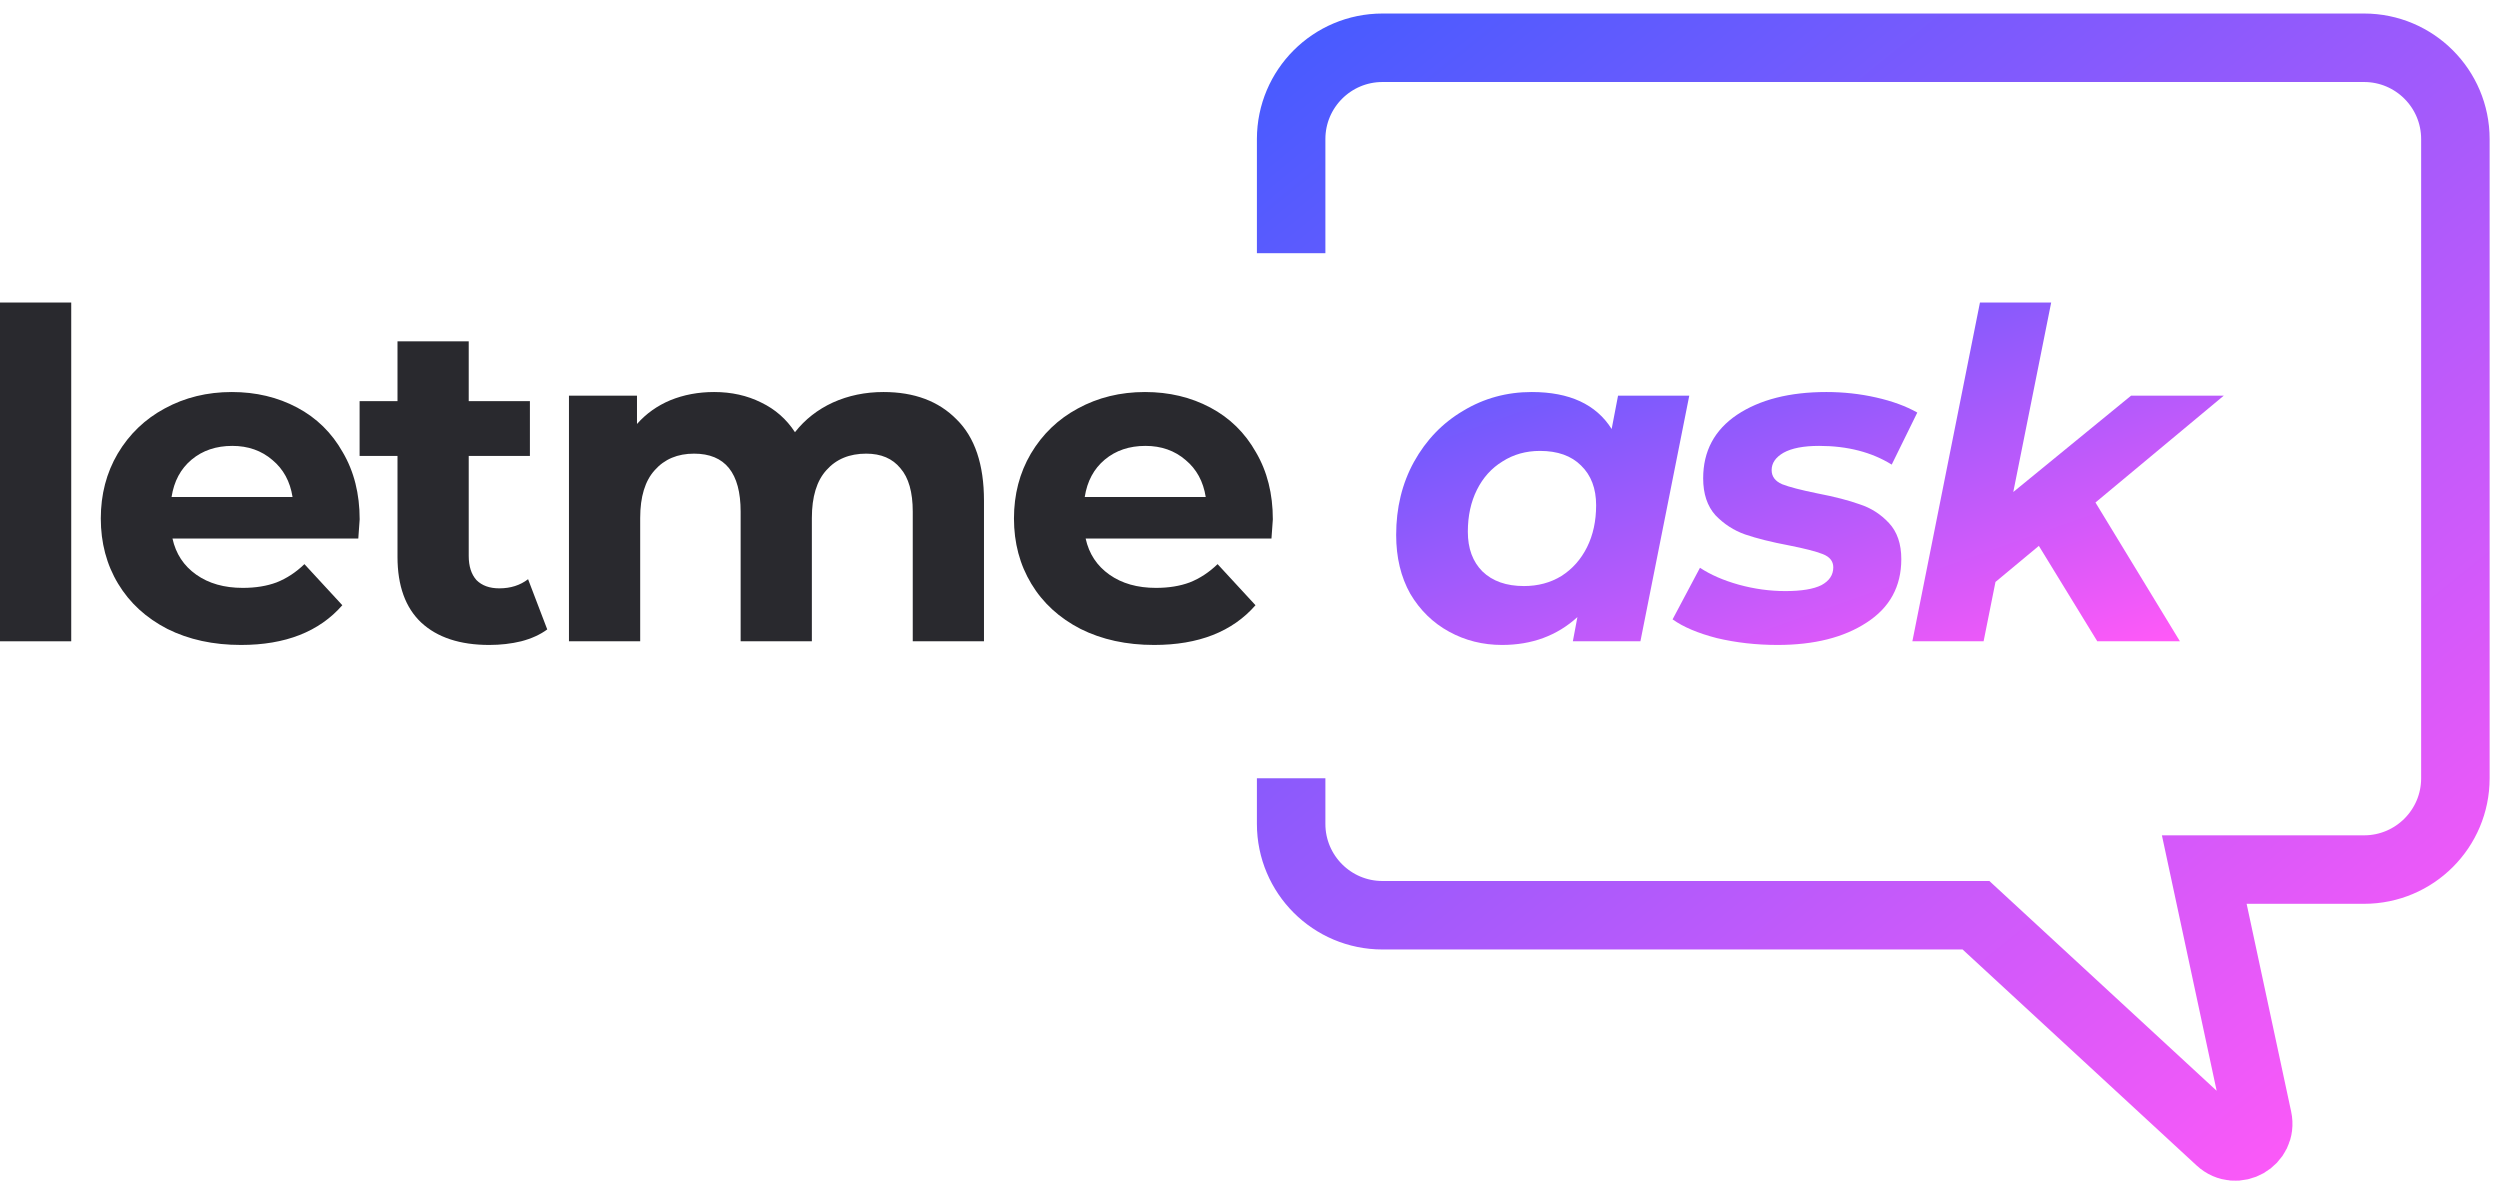
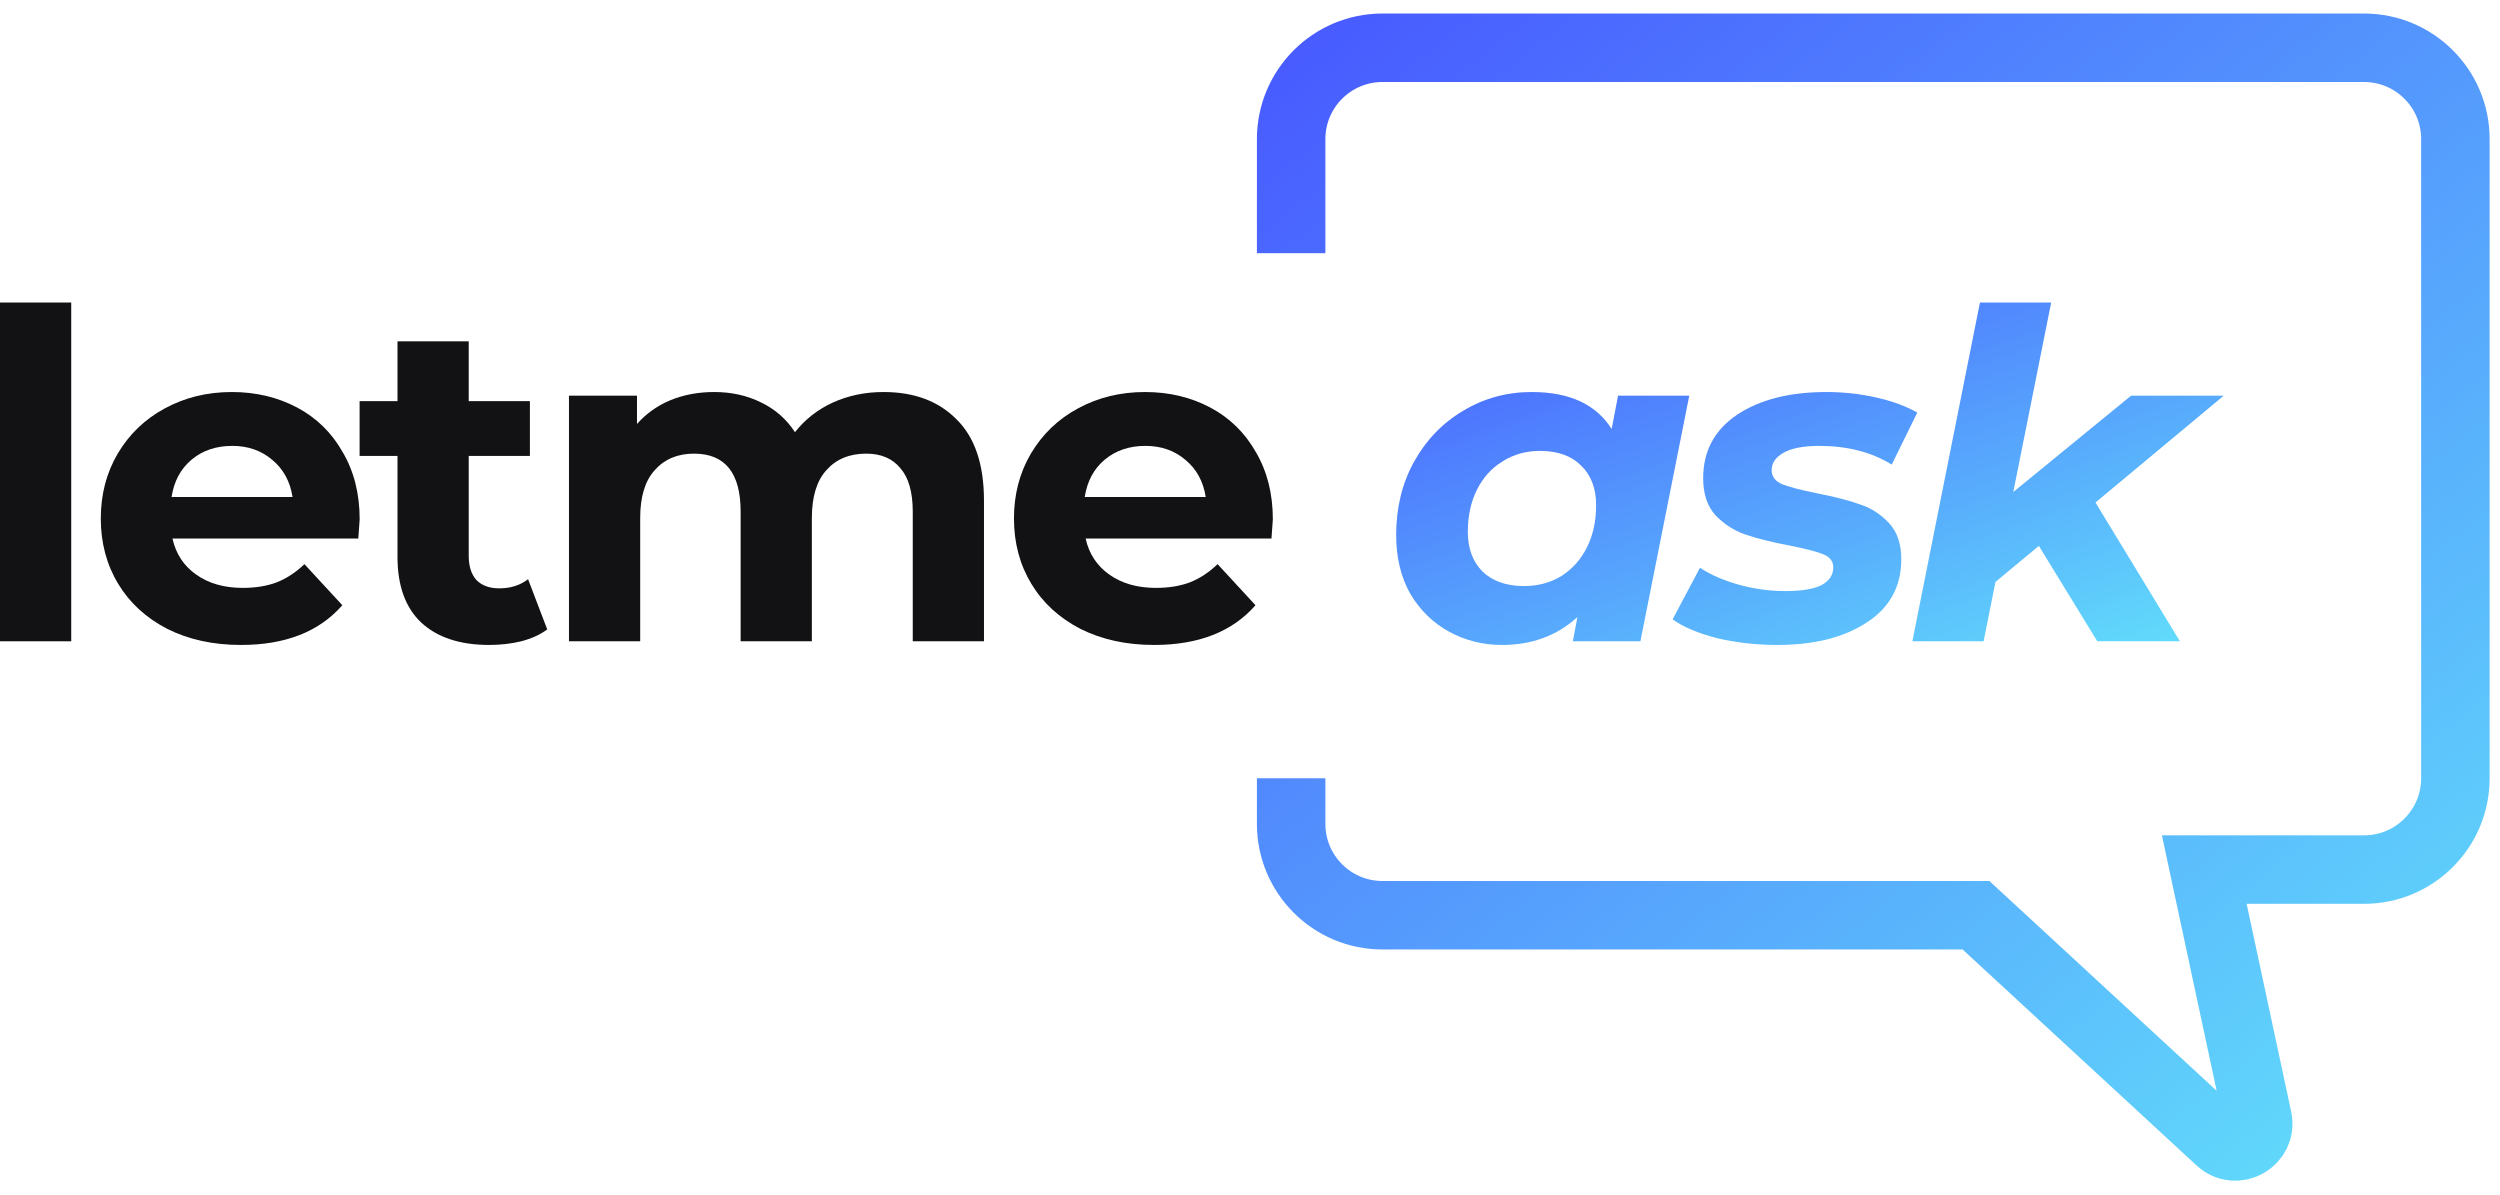
<svg xmlns="http://www.w3.org/2000/svg" width="157" height="75" viewBox="0 0 157 75" fill="none">
-   <path d="M0 18.999H4.473V40.273H0V18.999Z" fill="#29292E" />
-   <path d="M22.587 32.618C22.587 32.675 22.558 33.077 22.501 33.822H10.832C11.042 34.778 11.539 35.533 12.323 36.087C13.106 36.642 14.081 36.919 15.247 36.919C16.05 36.919 16.757 36.804 17.369 36.575C18 36.326 18.583 35.944 19.118 35.428L21.498 38.008C20.045 39.671 17.923 40.503 15.133 40.503C13.393 40.503 11.854 40.168 10.516 39.499C9.178 38.811 8.146 37.865 7.42 36.661C6.693 35.457 6.33 34.09 6.33 32.561C6.33 31.051 6.684 29.694 7.391 28.489C8.117 27.266 9.102 26.32 10.344 25.651C11.606 24.963 13.011 24.619 14.559 24.619C16.069 24.619 17.436 24.944 18.659 25.593C19.883 26.243 20.838 27.18 21.526 28.403C22.234 29.608 22.587 31.012 22.587 32.618ZM14.588 28.002C13.575 28.002 12.724 28.289 12.036 28.862C11.348 29.436 10.927 30.219 10.774 31.213H18.372C18.22 30.238 17.799 29.464 17.111 28.891C16.423 28.298 15.582 28.002 14.588 28.002Z" fill="#29292E" />
-   <path d="M34.367 39.528C33.928 39.853 33.383 40.102 32.733 40.273C32.102 40.426 31.433 40.503 30.726 40.503C28.891 40.503 27.467 40.035 26.454 39.098C25.46 38.161 24.963 36.785 24.963 34.969V28.633H22.583V25.192H24.963V21.436H29.436V25.192H33.278V28.633H29.436V34.912C29.436 35.562 29.598 36.068 29.923 36.431C30.267 36.776 30.745 36.948 31.357 36.948C32.064 36.948 32.666 36.756 33.163 36.374L34.367 39.528Z" fill="#29292E" />
-   <path d="M55.486 24.619C57.417 24.619 58.946 25.192 60.074 26.339C61.221 27.467 61.794 29.168 61.794 31.443V40.273H57.321V32.131C57.321 30.907 57.063 29.999 56.547 29.407C56.05 28.795 55.333 28.489 54.397 28.489C53.345 28.489 52.514 28.833 51.902 29.522C51.291 30.191 50.985 31.194 50.985 32.532V40.273H46.512V32.131C46.512 29.703 45.537 28.489 43.587 28.489C42.555 28.489 41.733 28.833 41.122 29.522C40.51 30.191 40.204 31.194 40.204 32.532V40.273H35.731V24.848H40.003V26.626C40.577 25.976 41.275 25.479 42.096 25.135C42.938 24.791 43.855 24.619 44.849 24.619C45.938 24.619 46.923 24.838 47.802 25.278C48.681 25.699 49.389 26.32 49.924 27.142C50.555 26.339 51.348 25.718 52.304 25.278C53.279 24.838 54.339 24.619 55.486 24.619Z" fill="#29292E" />
-   <path d="M79.934 32.618C79.934 32.675 79.906 33.077 79.848 33.822H68.179C68.389 34.778 68.886 35.533 69.67 36.087C70.454 36.642 71.428 36.919 72.594 36.919C73.397 36.919 74.104 36.804 74.716 36.575C75.347 36.326 75.93 35.944 76.465 35.428L78.845 38.008C77.392 39.671 75.27 40.503 72.48 40.503C70.74 40.503 69.201 40.168 67.864 39.499C66.525 38.811 65.493 37.865 64.767 36.661C64.041 35.457 63.677 34.09 63.677 32.561C63.677 31.051 64.031 29.694 64.738 28.489C65.465 27.266 66.449 26.32 67.692 25.651C68.953 24.963 70.358 24.619 71.906 24.619C73.416 24.619 74.783 24.944 76.006 25.593C77.23 26.243 78.185 27.18 78.874 28.403C79.581 29.608 79.934 31.012 79.934 32.618ZM71.935 28.002C70.922 28.002 70.071 28.289 69.383 28.862C68.695 29.436 68.275 30.219 68.121 31.213H75.72C75.567 30.238 75.146 29.464 74.458 28.891C73.77 28.298 72.929 28.002 71.935 28.002Z" fill="#29292E" />
+   <path d="M0 18.999H4.473V40.273H0V18.999Z" fill="#121214" />
+   <path d="M22.587 32.618C22.587 32.675 22.558 33.077 22.501 33.822H10.832C11.042 34.778 11.539 35.533 12.323 36.087C13.106 36.642 14.081 36.919 15.247 36.919C16.05 36.919 16.757 36.804 17.369 36.575C18 36.326 18.583 35.944 19.118 35.428L21.498 38.008C20.045 39.671 17.923 40.503 15.133 40.503C13.393 40.503 11.854 40.168 10.516 39.499C9.178 38.811 8.146 37.865 7.42 36.661C6.693 35.457 6.33 34.09 6.33 32.561C6.33 31.051 6.684 29.694 7.391 28.489C8.117 27.266 9.102 26.32 10.344 25.651C11.606 24.963 13.011 24.619 14.559 24.619C16.069 24.619 17.436 24.944 18.659 25.593C19.883 26.243 20.838 27.18 21.526 28.403C22.234 29.608 22.587 31.012 22.587 32.618ZM14.588 28.002C13.575 28.002 12.724 28.289 12.036 28.862C11.348 29.436 10.927 30.219 10.774 31.213H18.372C18.22 30.238 17.799 29.464 17.111 28.891C16.423 28.298 15.582 28.002 14.588 28.002Z" fill="#121214" />
+   <path d="M34.367 39.528C33.928 39.853 33.383 40.102 32.733 40.273C32.102 40.426 31.433 40.503 30.726 40.503C28.891 40.503 27.467 40.035 26.454 39.098C25.46 38.161 24.963 36.785 24.963 34.969V28.633H22.583V25.192H24.963V21.436H29.436V25.192H33.278V28.633H29.436V34.912C29.436 35.562 29.598 36.068 29.923 36.431C30.267 36.776 30.745 36.948 31.357 36.948C32.064 36.948 32.666 36.756 33.163 36.374L34.367 39.528Z" fill="#121214" />
+   <path d="M55.486 24.619C57.417 24.619 58.946 25.192 60.074 26.339C61.221 27.467 61.794 29.168 61.794 31.443V40.273H57.321V32.131C57.321 30.907 57.063 29.999 56.547 29.407C56.05 28.795 55.333 28.489 54.397 28.489C53.345 28.489 52.514 28.833 51.902 29.522C51.291 30.191 50.985 31.194 50.985 32.532V40.273H46.512V32.131C46.512 29.703 45.537 28.489 43.587 28.489C42.555 28.489 41.733 28.833 41.122 29.522C40.51 30.191 40.204 31.194 40.204 32.532V40.273H35.731V24.848H40.003V26.626C40.577 25.976 41.275 25.479 42.096 25.135C42.938 24.791 43.855 24.619 44.849 24.619C45.938 24.619 46.923 24.838 47.802 25.278C48.681 25.699 49.389 26.32 49.924 27.142C50.555 26.339 51.348 25.718 52.304 25.278C53.279 24.838 54.339 24.619 55.486 24.619Z" fill="#121214" />
+   <path d="M79.934 32.618C79.934 32.675 79.906 33.077 79.848 33.822H68.179C68.389 34.778 68.886 35.533 69.67 36.087C70.454 36.642 71.428 36.919 72.594 36.919C73.397 36.919 74.104 36.804 74.716 36.575C75.347 36.326 75.93 35.944 76.465 35.428L78.845 38.008C77.392 39.671 75.27 40.503 72.48 40.503C70.74 40.503 69.201 40.168 67.864 39.499C66.525 38.811 65.493 37.865 64.767 36.661C64.041 35.457 63.677 34.09 63.677 32.561C63.677 31.051 64.031 29.694 64.738 28.489C65.465 27.266 66.449 26.32 67.692 25.651C68.953 24.963 70.358 24.619 71.906 24.619C73.416 24.619 74.783 24.944 76.006 25.593C77.23 26.243 78.185 27.18 78.874 28.403C79.581 29.608 79.934 31.012 79.934 32.618ZM71.935 28.002C70.922 28.002 70.071 28.289 69.383 28.862C68.695 29.436 68.275 30.219 68.121 31.213H75.72C75.567 30.238 75.146 29.464 74.458 28.891C73.77 28.298 72.929 28.002 71.935 28.002Z" fill="#121214" />
  <path d="M106.086 24.848L103.018 40.273H98.775L99.061 38.754C97.781 39.92 96.204 40.503 94.331 40.503C93.126 40.503 92.018 40.226 91.005 39.671C89.992 39.117 89.179 38.324 88.567 37.292C87.975 36.24 87.679 35.007 87.679 33.593C87.679 31.892 88.051 30.363 88.797 29.006C89.561 27.629 90.594 26.559 91.894 25.794C93.193 25.011 94.627 24.619 96.194 24.619C98.564 24.619 100.237 25.393 101.212 26.941L101.613 24.848H106.086ZM95.707 36.804C96.586 36.804 97.37 36.594 98.058 36.173C98.746 35.734 99.281 35.132 99.664 34.367C100.046 33.602 100.237 32.723 100.237 31.729C100.237 30.678 99.922 29.846 99.291 29.235C98.679 28.623 97.819 28.317 96.71 28.317C95.831 28.317 95.047 28.537 94.359 28.977C93.671 29.397 93.136 29.99 92.754 30.754C92.371 31.519 92.18 32.398 92.18 33.392C92.18 34.444 92.486 35.275 93.098 35.887C93.728 36.498 94.598 36.804 95.707 36.804Z" fill="url(#paint0_linear)" />
  <path d="M111.632 40.503C110.294 40.503 109.023 40.359 107.819 40.073C106.634 39.767 105.707 39.375 105.038 38.897L106.758 35.657C107.427 36.097 108.239 36.451 109.195 36.718C110.17 36.986 111.145 37.12 112.119 37.12C113.133 37.12 113.888 36.995 114.385 36.747C114.882 36.479 115.13 36.106 115.13 35.629C115.13 35.246 114.91 34.969 114.471 34.797C114.031 34.625 113.324 34.444 112.349 34.252C111.24 34.042 110.323 33.813 109.596 33.564C108.889 33.316 108.268 32.914 107.733 32.36C107.217 31.787 106.959 31.012 106.959 30.038C106.959 28.336 107.666 27.008 109.08 26.052C110.514 25.096 112.387 24.619 114.7 24.619C115.77 24.619 116.812 24.733 117.825 24.963C118.838 25.192 119.698 25.508 120.406 25.909L118.8 29.177C117.538 28.394 116.019 28.002 114.241 28.002C113.266 28.002 112.521 28.145 112.005 28.432C111.508 28.719 111.259 29.082 111.259 29.522C111.259 29.923 111.479 30.219 111.919 30.41C112.358 30.582 113.094 30.774 114.127 30.984C115.216 31.194 116.105 31.424 116.793 31.672C117.5 31.901 118.112 32.293 118.628 32.847C119.144 33.402 119.402 34.157 119.402 35.113C119.402 36.833 118.676 38.161 117.223 39.098C115.79 40.035 113.926 40.503 111.632 40.503Z" fill="url(#paint1_linear)" />
  <path d="M131.595 31.557L136.899 40.273H131.71L128.04 34.281L125.316 36.546L124.57 40.273H120.097L124.341 18.999H128.814L126.434 30.898L133.831 24.848H139.652L131.595 31.557Z" fill="url(#paint2_linear)" />
  <path d="M81.084 15.902V8.734C81.084 5.567 83.652 3 86.819 3H148.463C151.63 3 154.198 5.567 154.198 8.734V48.875C154.198 52.042 151.63 54.609 148.463 54.609H138.428L141.782 70.26C142.075 71.628 140.436 72.563 139.408 71.614L124.092 57.477H86.819C83.652 57.477 81.084 54.909 81.084 51.742V48.875" stroke="url(#paint3_linear)" stroke-width="4.301" />
  <defs>
    <linearGradient id="paint0_linear" x1="87.679" y1="18.999" x2="99.758" y2="53.111" gradientUnits="userSpaceOnUse">
      <stop stop-color="#485BFF" />
-       <stop offset="1" stop-color="#FF59F8" />
+       <stop offset="1" stop-color="#61DAFB" />
    </linearGradient>
    <linearGradient id="paint1_linear" x1="87.679" y1="18.999" x2="99.758" y2="53.111" gradientUnits="userSpaceOnUse">
      <stop stop-color="#485BFF" />
-       <stop offset="1" stop-color="#FF59F8" />
+       <stop offset="1" stop-color="#61DAFB" />
    </linearGradient>
    <linearGradient id="paint2_linear" x1="87.679" y1="18.999" x2="99.758" y2="53.111" gradientUnits="userSpaceOnUse">
      <stop stop-color="#485BFF" />
-       <stop offset="1" stop-color="#FF59F8" />
+       <stop offset="1" stop-color="#61DAFB" />
    </linearGradient>
    <linearGradient id="paint3_linear" x1="81.084" y1="3" x2="141.295" y2="77.547" gradientUnits="userSpaceOnUse">
      <stop stop-color="#485BFF" />
-       <stop offset="1" stop-color="#FF59F8" />
+       <stop offset="1" stop-color="#61DAFB" />
    </linearGradient>
  </defs>
</svg>
